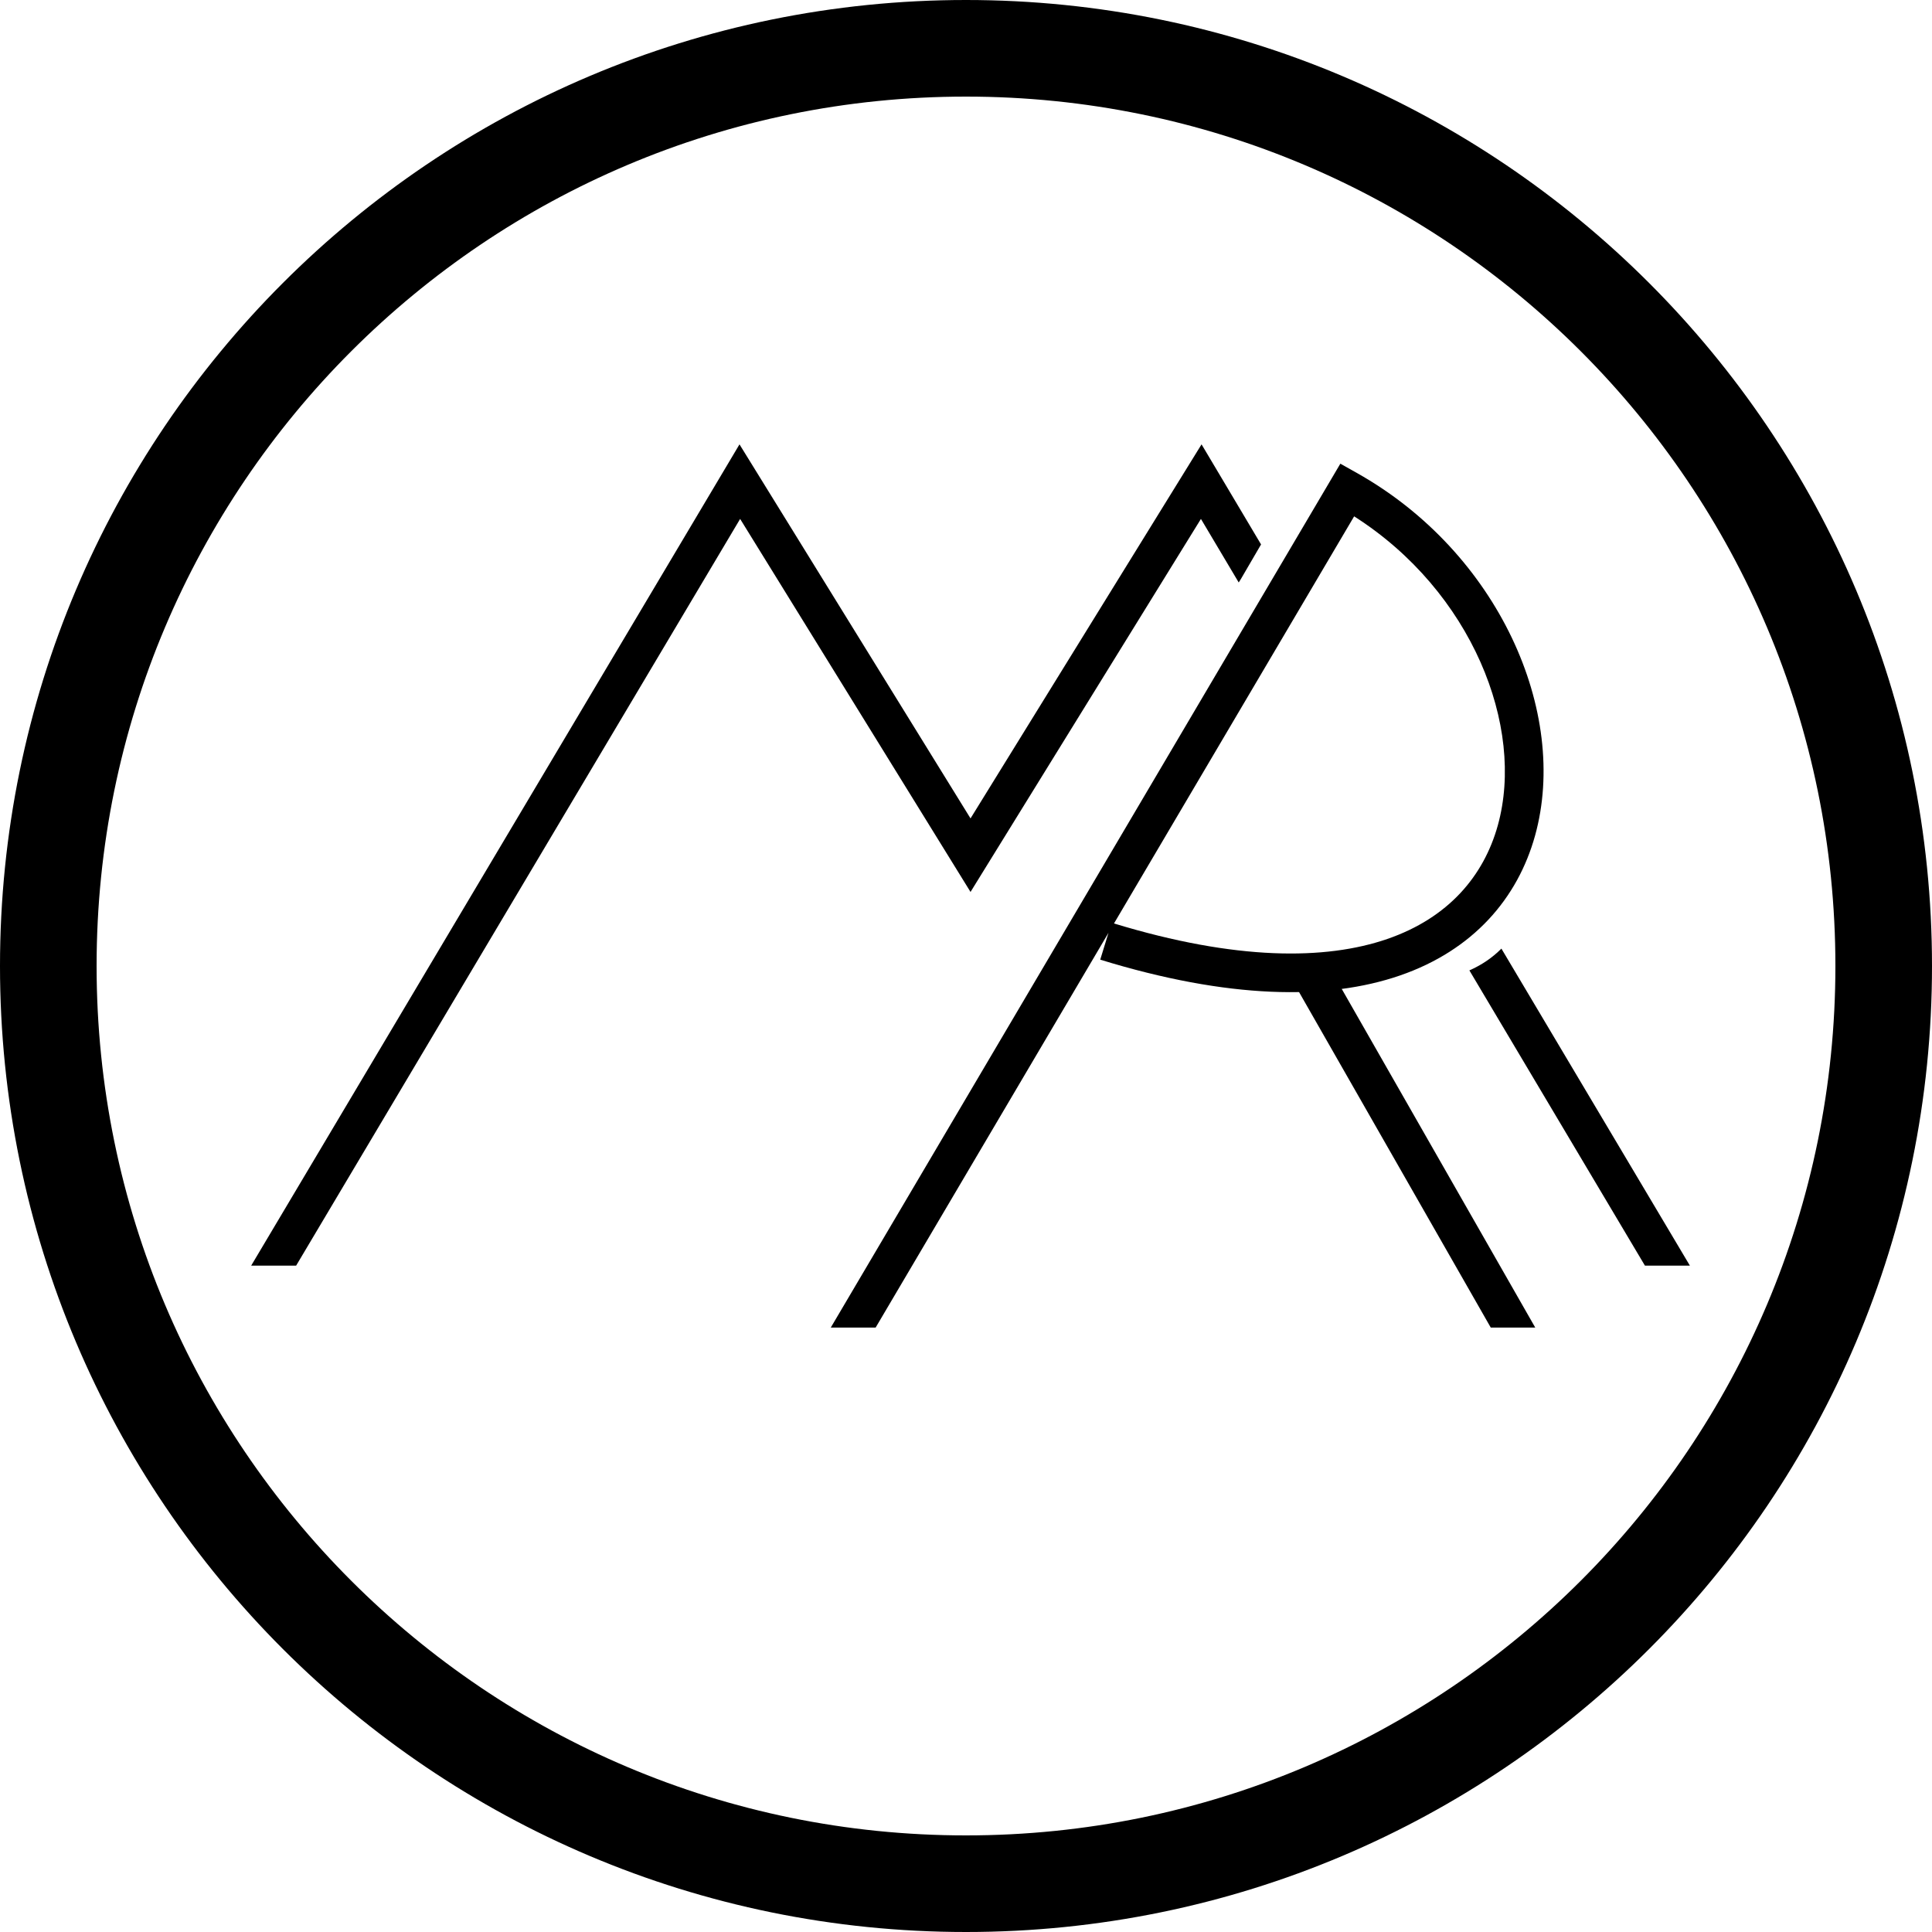
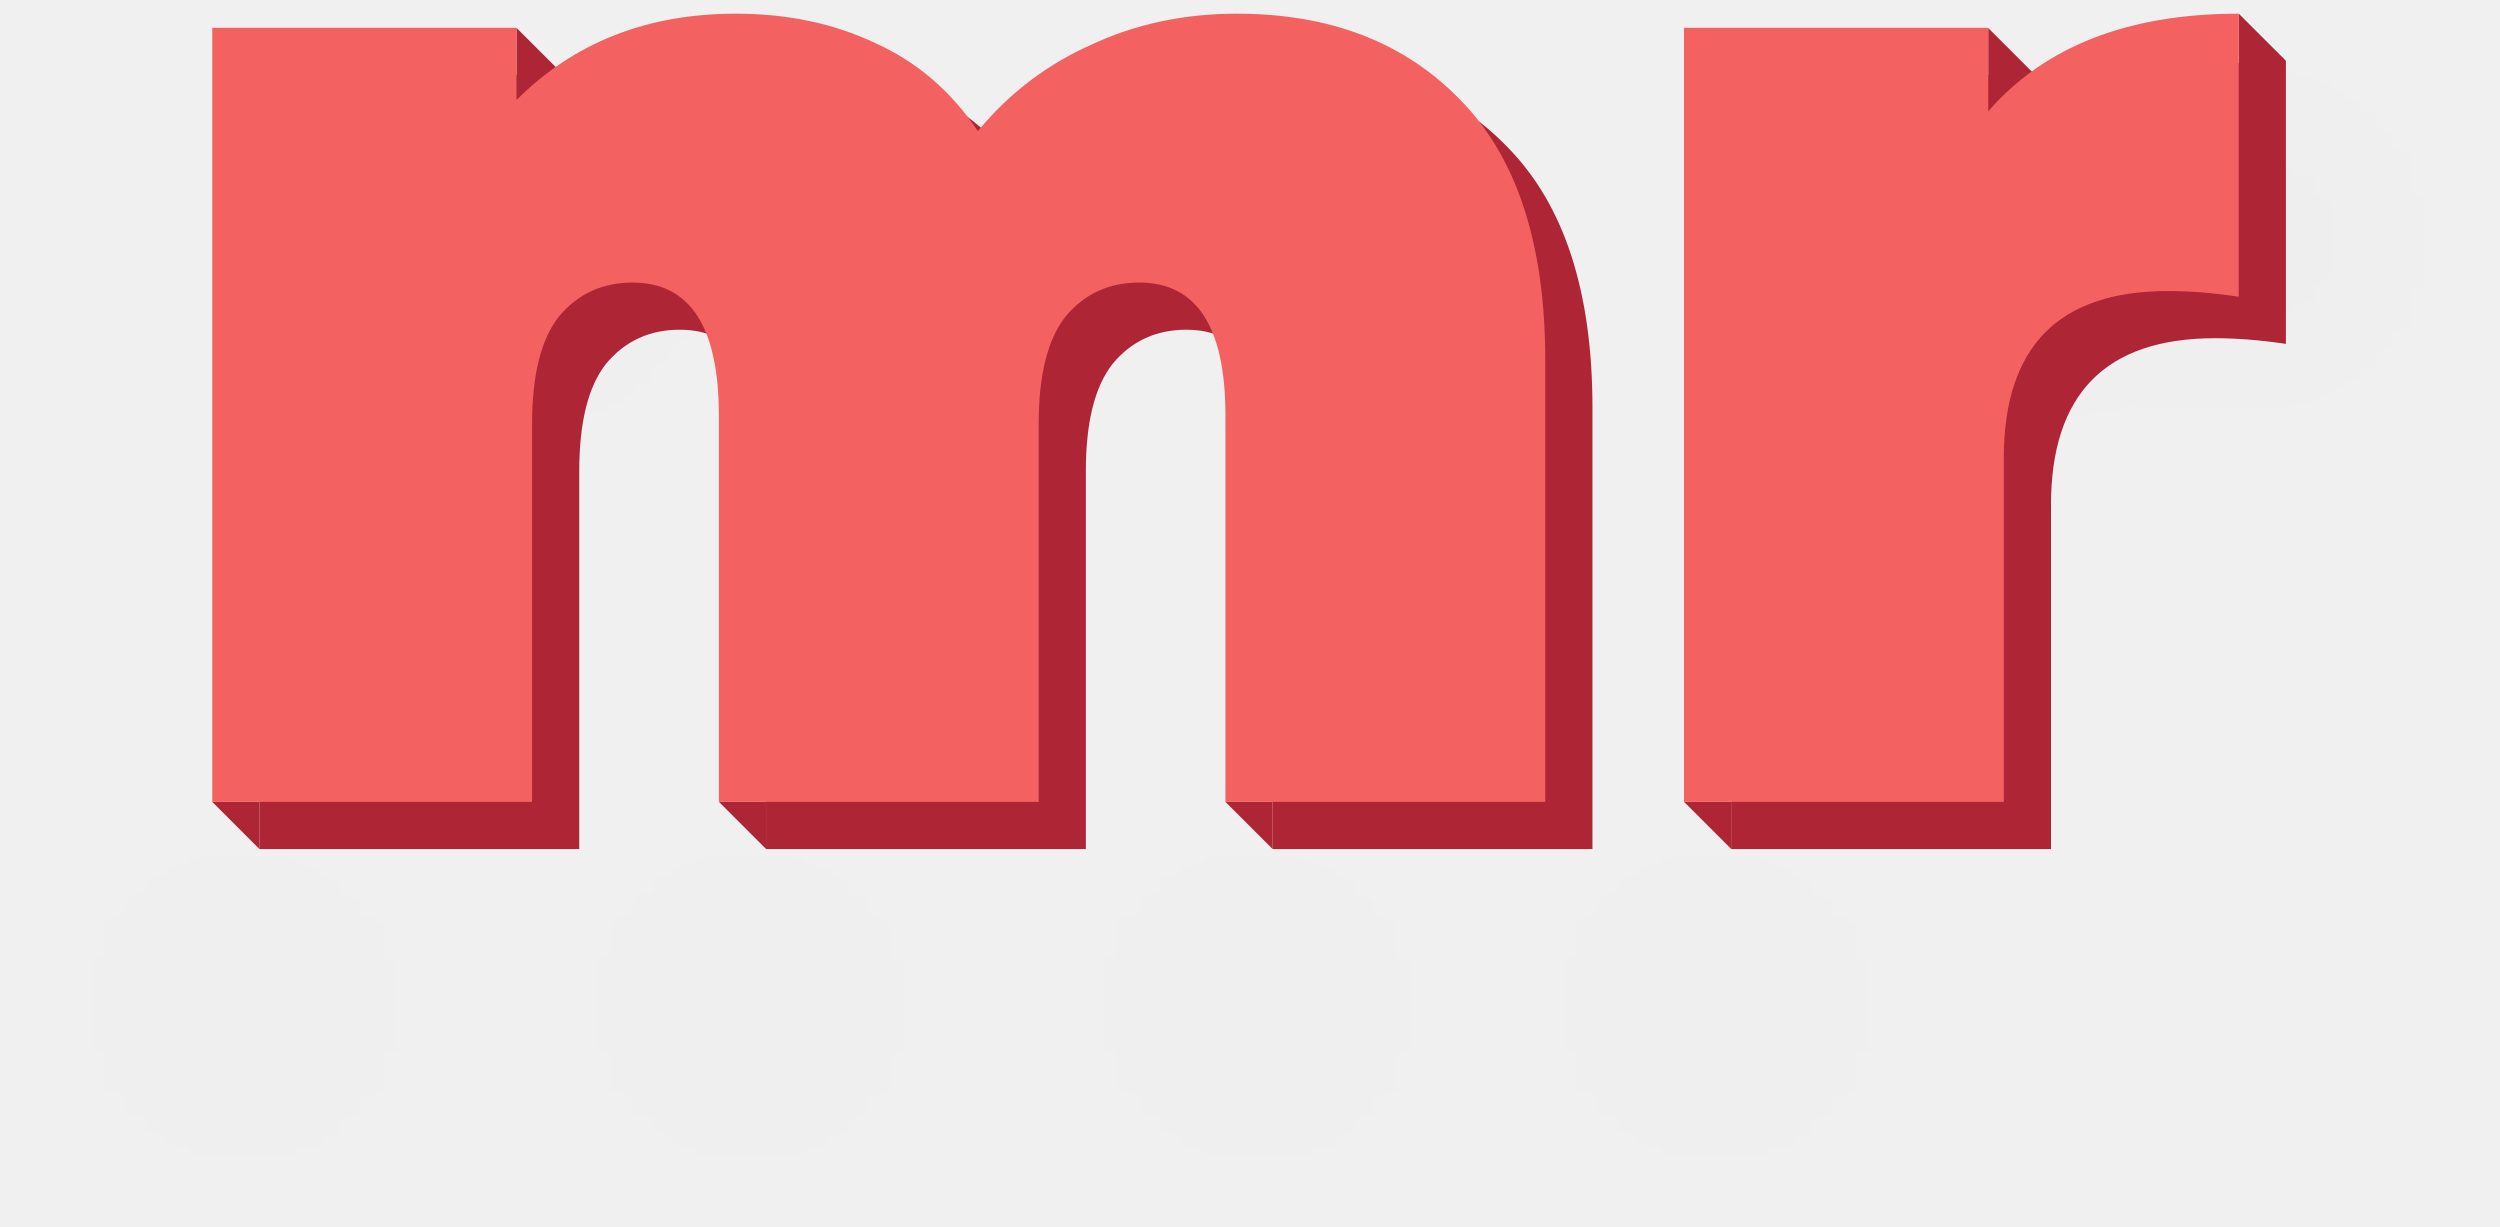
- <svg xmlns="http://www.w3.org/2000/svg" width="100" height="100" viewBox="0 0 100 100" fill="none">
-   <rect width="100" height="100" fill="white" />
-   <circle cx="50" cy="50" r="47.5" stroke="black" stroke-width="5" />
-   <path fill-rule="evenodd" clip-rule="evenodd" d="M39.143 24.404L38.276 23L37.433 24.418L13 65.51H15.327L38.309 26.859L49.383 44.789L50.234 46.167L51.085 44.789L62.16 26.859L64.116 30.149L64.23 29.967L65.272 28.18L63.036 24.418L62.192 23L61.325 24.404L50.234 42.361L39.143 24.404ZM77.712 49.1C77.244 49.574 76.704 49.929 76.16 50.18C76.125 50.197 76.09 50.212 76.055 50.227L85.142 65.51H87.469L77.712 49.1Z" fill="black" />
-   <path fill-rule="evenodd" clip-rule="evenodd" d="M77.162 68.716H78.742H79.465L68.61 49.72L66.874 50.712L77.162 68.716Z" fill="black" />
-   <path fill-rule="evenodd" clip-rule="evenodd" d="M45.322 68.716L57.376 48.281L56.948 49.672C63.562 51.707 68.701 51.787 72.459 50.492C76.257 49.182 78.556 46.493 79.455 43.25C81.225 36.87 77.556 28.594 70.23 24.48L69.376 24L68.879 24.843L43 68.716H43.742H45.322ZM71.807 48.601C68.616 49.701 63.982 49.725 57.66 47.798L70.09 26.726C76.183 30.605 78.944 37.609 77.528 42.716C76.803 45.331 74.977 47.508 71.807 48.601Z" fill="black" />
+ <svg xmlns="http://www.w3.org/2000/svg" width="53" height="26" viewBox="0 0 53 26" fill="none">
+   <g filter="url(#filter0_d)">
+     <path fill-rule="evenodd" clip-rule="evenodd" d="M48.462 1.289L47.461 0.289V1.656L48.462 1.289ZM4.5 17H5.5V18L4.5 17ZM15.242 17H16.242V18L15.242 17ZM26.98 17H25.98L26.98 18V17ZM35.703 17H36.703V18L35.703 17ZM42.15 0.594L43.151 1.594L42.15 1.961V0.594ZM11.95 1.59L10.949 0.59V1.957L11.95 1.59Z" fill="#AE2535" />
+   </g>
+   <path d="M27.22 1.29C29.2 1.29 30.78 1.9 31.96 3.12C33.16 4.34 33.76 6.18 33.76 8.64V18H26.98V9.81C26.98 7.93 26.37 6.99 25.15 6.99C24.51 6.99 23.99 7.23 23.59 7.71C23.21 8.19 23.02 8.95 23.02 9.99V18H16.24V9.81C16.24 7.93 15.63 6.99 14.41 6.99C13.77 6.99 13.25 7.23 12.85 7.71C12.47 8.19 12.28 8.95 12.28 9.99V18H5.5V1.59H11.95V3.12C13.17 1.9 14.72 1.29 16.6 1.29C17.7 1.29 18.69 1.5 19.57 1.92C20.45 2.32 21.17 2.94 21.73 3.78C22.39 2.98 23.19 2.37 24.13 1.95C25.07 1.51 26.1 1.29 27.22 1.29ZM43.151 3.36C44.351 1.98 46.121 1.29 48.461 1.29V7.29C47.921 7.21 47.421 7.17 46.961 7.17C44.641 7.17 43.481 8.35 43.481 10.71V18H36.701V1.59H43.151V3.36Z" fill="#AE2535" />
+   <path d="M26.22 0.29C28.2 0.29 29.78 0.9 30.96 2.12C32.16 3.34 32.76 5.18 32.76 7.64V17H25.98V8.81C25.98 6.93 25.37 5.99 24.15 5.99C23.51 5.99 22.99 6.23 22.59 6.71C22.21 7.19 22.02 7.95 22.02 8.99V17H15.24V8.81C15.24 6.93 14.63 5.99 13.41 5.99C12.77 5.99 12.25 6.23 11.85 6.71C11.47 7.19 11.28 7.95 11.28 8.99V17H4.5V0.59H10.95V2.12C12.17 0.9 13.72 0.29 15.6 0.29C16.7 0.29 17.69 0.5 18.57 0.92C19.45 1.32 20.17 1.94 20.73 2.78C21.39 1.98 22.19 1.37 23.13 0.95C24.07 0.51 25.1 0.29 26.22 0.29ZM42.151 2.36C43.351 0.98 45.121 0.29 47.461 0.29V6.29C46.921 6.21 46.421 6.17 45.961 6.17C43.641 6.17 42.481 7.35 42.481 9.71V17H35.701V0.59H42.151V2.36Z" fill="#F36161" />
+   <defs>
+     <filter id="filter0_d" x="0.5" y="0.289" width="51.962" height="25.711" filterUnits="userSpaceOnUse" color-interpolation-filters="sRGB">
+       <feFlood flood-opacity="0" result="BackgroundImageFix" />
+       <feColorMatrix in="SourceAlpha" type="matrix" values="0 0 0 0 0 0 0 0 0 0 0 0 0 0 0 0 0 0 127 0" />
+       <feOffset dy="4" />
+       <feGaussianBlur stdDeviation="2" />
+       <feColorMatrix type="matrix" values="0 0 0 0 0 0 0 0 0 0 0 0 0 0 0 0 0 0 0.25 0" />
+       <feBlend mode="normal" in2="BackgroundImageFix" result="effect1_dropShadow" />
+       <feBlend mode="normal" in="SourceGraphic" in2="effect1_dropShadow" result="shape" />
+     </filter>
+   </defs>
</svg>
